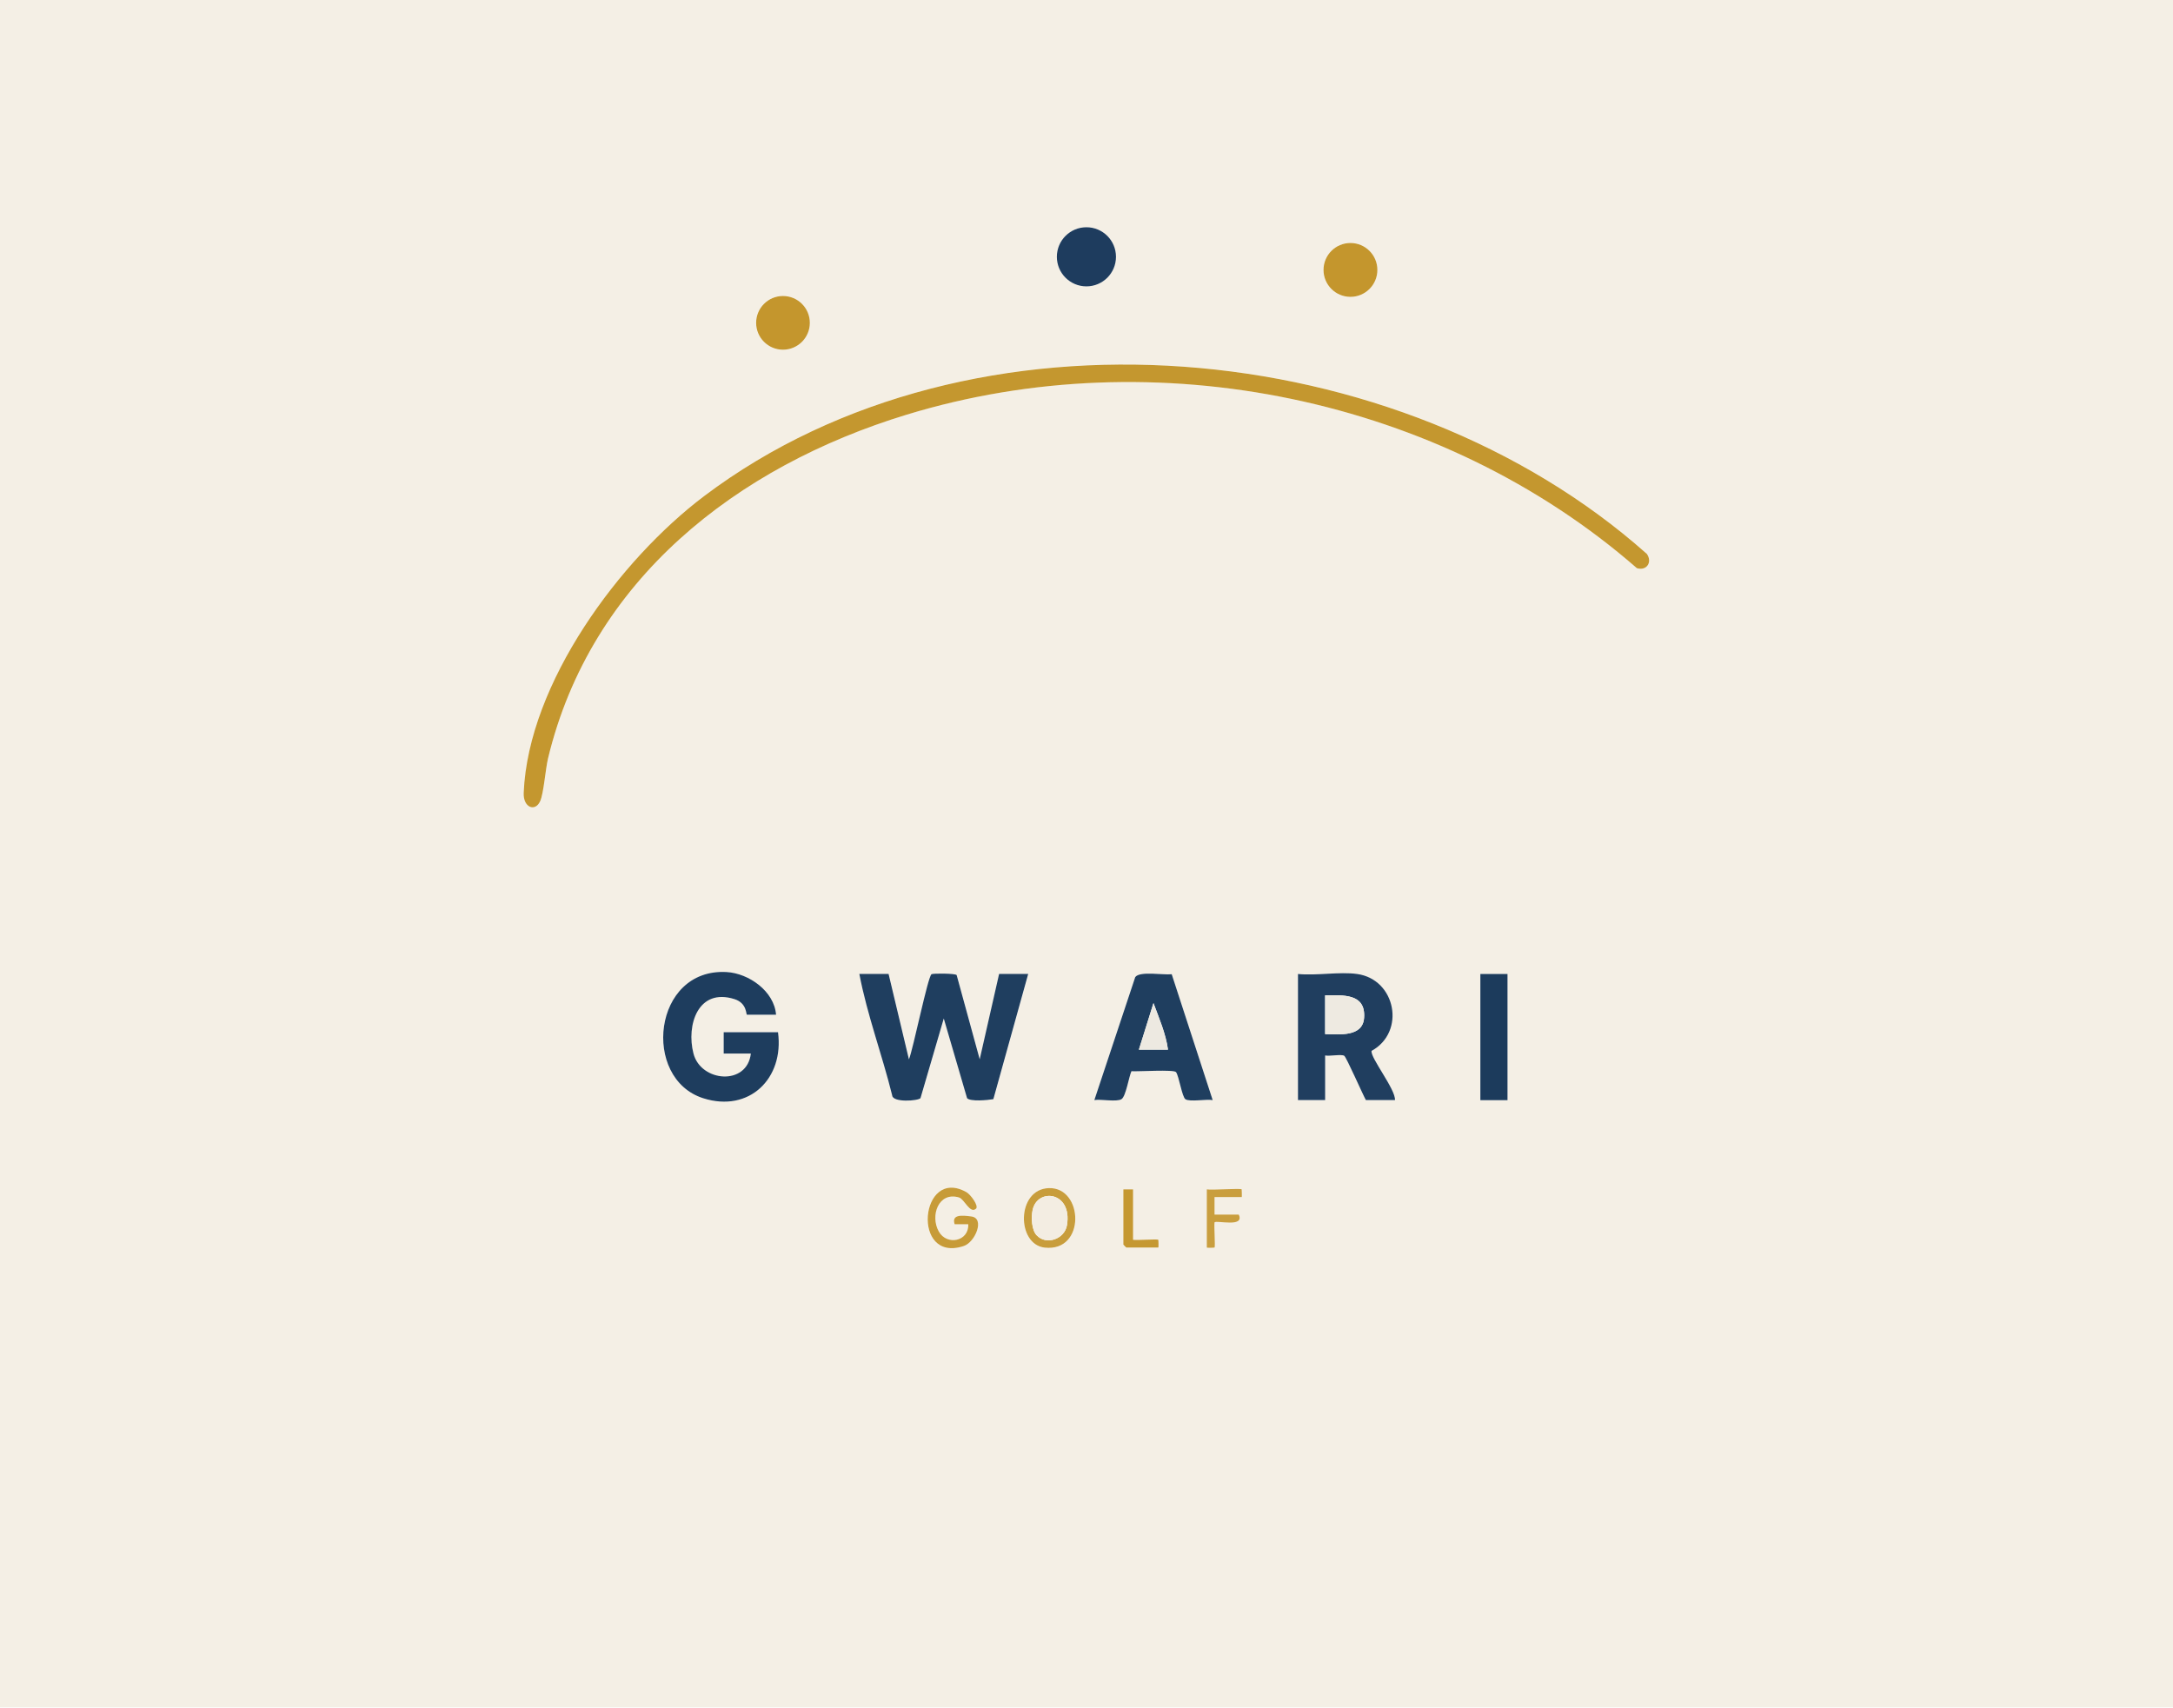
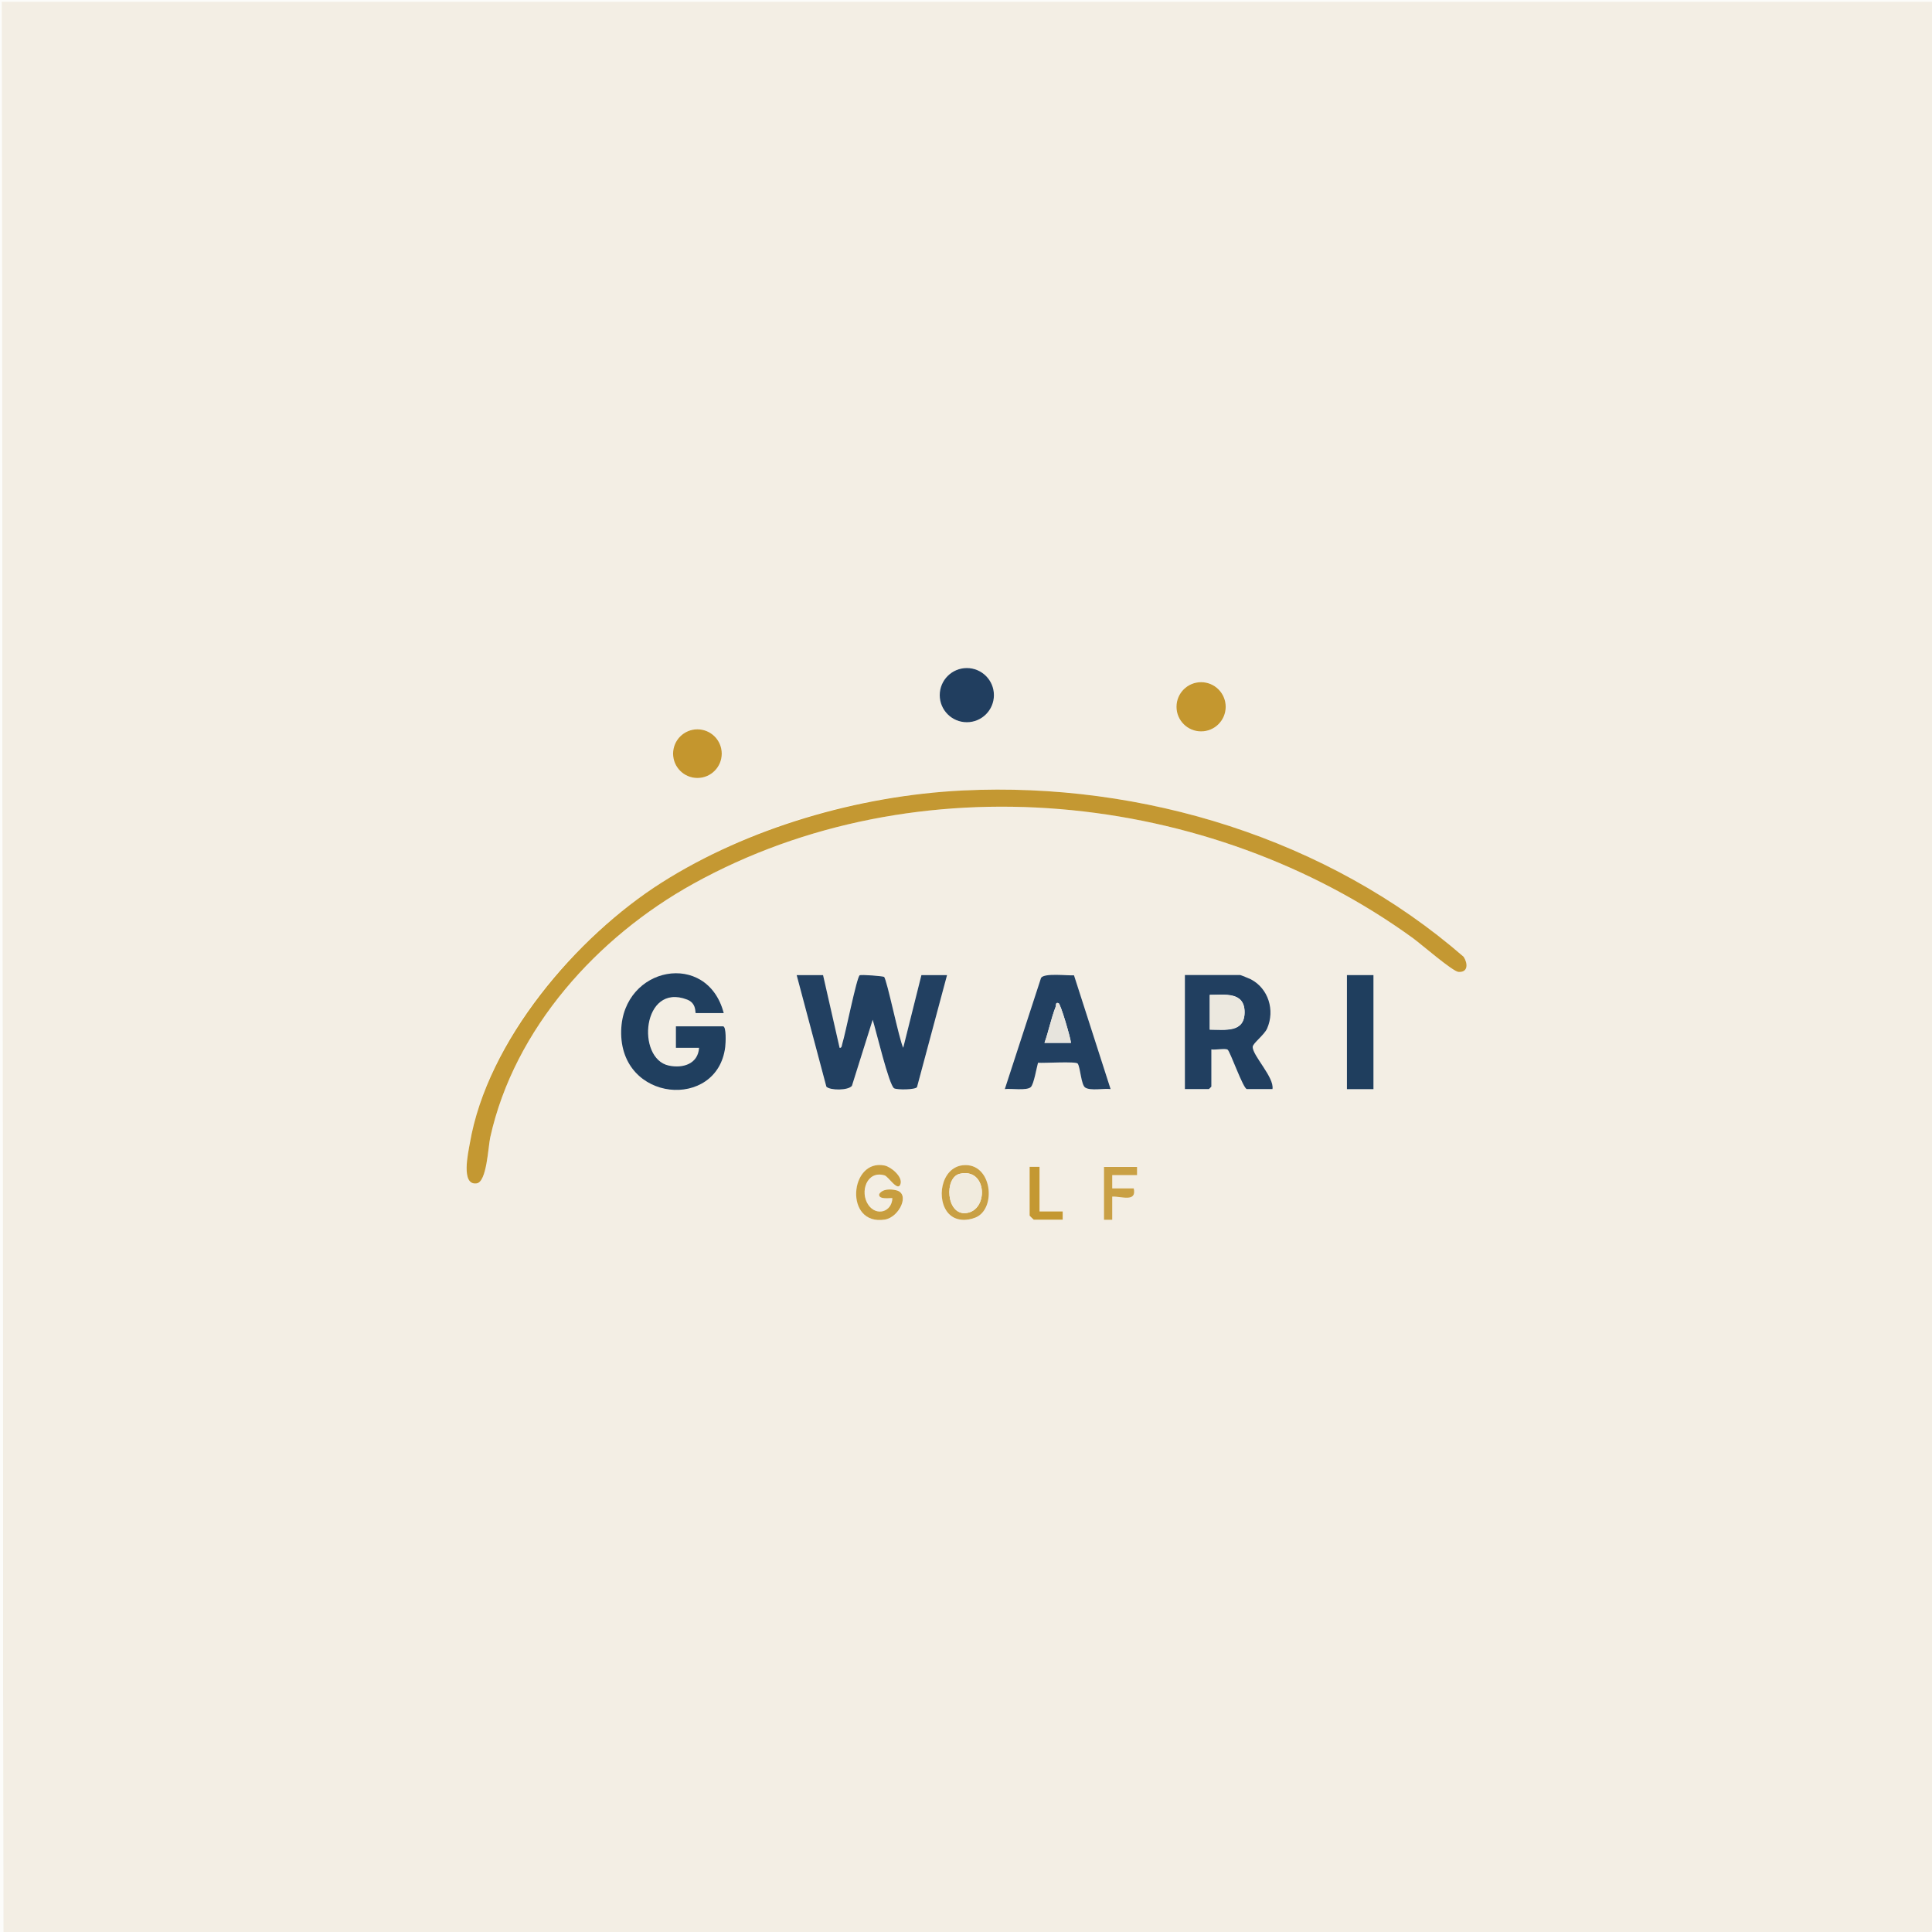
- <svg xmlns="http://www.w3.org/2000/svg" id="Layer_1" data-name="Layer 1" viewBox="0 0 280 220">
+ <svg xmlns="http://www.w3.org/2000/svg" id="Layer_1" data-name="Layer 1" viewBox="0 0 280.32 280.32">
  <defs>
    <style>
      .cls-1 {
-         fill: #1e3c5e;
+         fill: #f1ebde;
      }

      .cls-2 {
        fill: #c4972f;
      }

      .cls-3 {
-         fill: #1c3b5c;
+         fill: #213f60;
      }

      .cls-4 {
-         fill: #c89d3c;
+         fill: #c9a044;
      }

      .cls-5 {
-         fill: #ede9e1;
+         fill: #224061;
      }

      .cls-6 {
-         fill: #c99e3e;
+         fill: #203f5f;
      }

      .cls-7 {
-         fill: #1f3e5f;
+         fill: #1f3e5e;
      }

      .cls-8 {
-         fill: #203e5f;
+         fill: #ece8df;
      }

      .cls-9 {
-         fill: #c79b38;
+         fill: #c89e3f;
      }

      .cls-10 {
-         fill: #c4962d;
+         fill: #fcfcfa;
      }

      .cls-11 {
-         fill: #f4efe5;
+         fill: #f8f6f1;
      }

      .cls-12 {
-         fill: #eeeae1;
+         fill: #f3eee4;
      }

      .cls-13 {
-         fill: #f3ede2;
+         fill: #c49832;
      }

      .cls-14 {
-         fill: #1e3d5e;
+         fill: #213e5f;
      }

      .cls-15 {
-         fill: #c59831;
+         fill: #c4962e;
+       }
+ 
+       .cls-16 {
+         fill: #e7e4dd;
      }
    </style>
  </defs>
-   <path class="cls-11" d="M280,0v220H0V0h280ZM143.8,33.09c0-2.11-1.71-3.81-3.81-3.81s-3.81,1.71-3.81,3.81,1.71,3.81,3.81,3.81,3.81-1.71,3.81-3.81ZM177.47,34.78c0-1.92-1.55-3.47-3.47-3.47s-3.47,1.55-3.47,3.47,1.55,3.47,3.47,3.47,3.47-1.55,3.47-3.47ZM104.34,41.6c0-1.91-1.55-3.46-3.46-3.46s-3.46,1.55-3.46,3.46,1.55,3.46,3.46,3.46,3.46-1.55,3.46-3.46ZM212.17,71.32c-31.8-28.25-86.84-33.48-121.4-7.43-10.9,8.22-22.67,24.13-23.28,38.24-.08,1.93,1.49,2.53,2.12,1.1.45-1.01.67-4.1,1.01-5.49,5.52-23.05,24.32-37.63,46.19-44.31,32.06-9.8,68.91-2.22,94.12,19.77,1.31.39,2.03-.84,1.25-1.89ZM100,130.75c-.25-3.04-3.52-5.34-6.38-5.5-9.49-.52-10.98,13.73-3.01,16.26,5.93,1.89,10.45-2.55,9.64-8.51h-7v2.75h3.5c-.48,4.19-6.38,3.87-7.39.01s.59-8.51,5.28-7.02c1.64.52,1.48,2.01,1.61,2.01h3.75ZM114.5,125.5h-3.75c1,5.28,2.93,10.41,4.23,15.65.07.96,3.35.72,3.65.36l3-10.26,3,10.26c.4.47,2.69.26,3.39.13l4.49-16.14h-3.75l-2.5,11-2.97-10.85c-.16-.22-3.04-.24-3.24-.11-.48.31-2.37,9.68-2.91,10.97l-2.62-11ZM150.98,125.53c-1.07.13-4.12-.44-4.7.37l-5.27,15.85c.85-.15,2.86.27,3.5-.12.56-.34.96-2.91,1.28-3.6.86.06,5.49-.25,5.75.12.4.57.77,3.2,1.21,3.49.56.37,2.72-.03,3.51.11l-5.28-16.22ZM174.88,125.5c-2.29-.32-5.26.24-7.62,0v16.25h3.5v-5.75c.57.12,2.09-.19,2.46.04.27.17,2.38,4.98,2.79,5.71h3.75c.1-1.37-3.17-5.43-3.02-6.34,4.42-2.41,3.16-9.2-1.85-9.91ZM194.25,125.5h-3.5v16.26h3.5v-16.26ZM125.75,155.75c.4-.36-.7-1.85-1.23-2.14-5.99-3.37-7.16,9.23-.34,6.94,1.45-.49,2.77-3.59.96-3.81-1.1-.13-2.59-.31-2.14,1.01h1.75c.11,2.21-2.77,2.81-3.8.93-1.12-2.04-.01-5.16,2.62-4.37.68.2,1.41,2.14,2.17,1.45ZM135.16,153.09c-4.22.12-4.2,7.27-.54,7.67,5.31.58,5.01-7.8.54-7.67ZM146,153.25h-1.25v7.12s.35.38.38.38h4.12s.04-.96,0-1c-.11-.12-2.75.08-3.25,0v-6.5ZM160,153.25c-.16-.16-3.86.12-4.5,0v7.5s.96.04,1,0c.12-.11-.08-2.75,0-3.25.29-.29,3.93.72,3.12-1h-3.12s0-2.25,0-2.25h3.5c.05,0,.03-.96,0-1Z" />
-   <path class="cls-2" d="M212.17,71.32c.79,1.05.06,2.28-1.25,1.89-25.21-21.99-62.06-29.57-94.12-19.77-21.87,6.68-40.66,21.27-46.19,44.31-.33,1.4-.55,4.48-1.01,5.49-.64,1.42-2.21.82-2.12-1.1.6-14.12,12.38-30.03,23.28-38.24,34.57-26.05,89.6-20.83,121.4,7.43Z" />
-   <path class="cls-7" d="M114.5,125.5l2.62,11c.54-1.29,2.43-10.66,2.91-10.97.2-.13,3.08-.11,3.24.11l2.97,10.85,2.5-11h3.75l-4.49,16.14c-.7.13-2.99.34-3.39-.13l-3-10.26-3,10.26c-.3.36-3.59.6-3.65-.36-1.29-5.24-3.23-10.37-4.23-15.65h3.75Z" />
-   <path class="cls-8" d="M174.88,125.5c5.01.71,6.27,7.5,1.85,9.91-.15.91,3.12,4.97,3.02,6.34h-3.75c-.41-.73-2.52-5.54-2.79-5.71-.37-.23-1.89.08-2.46-.04v5.75h-3.5v-16.25c2.37.24,5.34-.32,7.62,0ZM170.75,133.25c1.85.03,4.86.39,5.02-2.12.21-3.14-2.69-2.9-5.02-2.88v5Z" />
-   <path class="cls-14" d="M100,130.75h-3.75c-.14,0,.03-1.49-1.61-2.01-4.69-1.49-6.24,3.34-5.28,7.02s6.91,4.18,7.39-.01h-3.5v-2.75h7c.81,5.96-3.71,10.4-9.64,8.51-7.97-2.54-6.49-16.79,3.01-16.26,2.86.16,6.14,2.46,6.38,5.5Z" />
-   <path class="cls-7" d="M150.98,125.53l5.28,16.22c-.79-.15-2.95.26-3.51-.11-.44-.29-.82-2.92-1.21-3.49-.26-.37-4.89-.06-5.75-.12-.32.69-.72,3.26-1.28,3.6-.65.39-2.66-.03-3.5.12l5.27-15.85c.59-.81,3.63-.24,4.7-.37ZM150.5,135.25c-.28-2.06-1.15-4.06-1.87-6l-1.88,6h3.75Z" />
-   <rect class="cls-3" x="190.75" y="125.5" width="3.5" height="16.26" />
-   <circle class="cls-1" cx="139.99" cy="33.09" r="3.81" />
-   <circle class="cls-10" cx="174.01" cy="34.78" r="3.47" />
-   <circle class="cls-10" cx="100.89" cy="41.6" r="3.46" />
-   <path class="cls-9" d="M125.75,155.75c-.76.69-1.49-1.24-2.17-1.45-2.64-.79-3.75,2.33-2.62,4.37,1.04,1.88,3.91,1.28,3.8-.92h-1.75c-.45-1.33,1.04-1.15,2.14-1.01,1.81.22.5,3.33-.96,3.81-6.82,2.29-5.65-10.31.34-6.94.53.3,1.63,1.78,1.23,2.14Z" />
-   <path class="cls-4" d="M135.16,153.09c4.46-.13,4.77,8.25-.54,7.67-3.66-.4-3.67-7.55.54-7.67ZM133.58,159.17c1.22,1.33,3.61.49,3.9-1.31.71-4.35-3.83-4.84-4.43-1.93-.19.91-.14,2.52.52,3.24Z" />
-   <path class="cls-6" d="M160,153.25s.05,1,0,1h-3.5v2.25s3.12,0,3.12,0c.8,1.72-2.83.71-3.12,1-.08.5.12,3.14,0,3.25-.04.03-1,.05-1,0v-7.5c.64.12,4.34-.16,4.5,0Z" />
-   <path class="cls-15" d="M146,153.25v6.5c.5.08,3.14-.12,3.25,0,.03.04.05,1,0,1h-4.12s-.38-.35-.38-.38v-7.12h1.25Z" />
-   <path class="cls-12" d="M170.75,133.25v-5c2.34-.02,5.23-.26,5.02,2.88-.16,2.51-3.17,2.14-5.02,2.12Z" />
-   <path class="cls-5" d="M150.5,135.25h-3.75l1.88-6c.72,1.95,1.59,3.94,1.87,6Z" />
-   <path class="cls-13" d="M133.58,159.17c-.66-.72-.71-2.33-.52-3.24.6-2.91,5.14-2.42,4.43,1.93-.29,1.8-2.68,2.64-3.9,1.31Z" />
+   <path class="cls-12" d="M280.32.24v279.84l-.24.24H.48L.24.24h280.08ZM144.21,100.86c0-2.17-1.76-3.93-3.93-3.93s-3.93,1.76-3.93,3.93,1.76,3.93,3.93,3.93,3.93-1.76,3.93-3.93ZM177.83,102.55c0-1.97-1.6-3.57-3.57-3.57s-3.57,1.6-3.57,3.57,1.6,3.57,3.57,3.57,3.57-1.6,3.57-3.57ZM104.72,109.35c0-1.95-1.58-3.53-3.53-3.53s-3.53,1.58-3.53,3.53,1.58,3.53,3.53,3.53,3.53-1.58,3.53-3.53ZM139.75,114.69c-15.26.74-30.83,5.18-43.72,13.35s-25.31,22.99-27.86,37.85c-.23,1.35-1.34,6.14.99,5.81,1.48-.21,1.66-5.28,1.97-6.68,3.51-15.81,15.55-29.08,29.42-36.77,32.37-17.96,74.87-13.6,104.45,7.86,1.16.84,5.77,4.85,6.62,4.91,1.43.1,1.36-1.25.74-2.2-19.67-17.11-46.59-25.39-72.61-24.13ZM105.03,146.99c-2.38-9.14-14.62-6.81-14.88,2.52-.3,10.47,14.01,11.6,15.1,2.37.06-.49.19-2.97-.33-2.97h-6.83v3.12h3.36c-.16,2.34-2.34,3.01-4.38,2.58-4.78-1.01-3.87-12.08,2.64-9.58,1.42.54,1.14,1.96,1.26,1.96h4.08ZM119.42,141.48h-3.84l4.31,16.19c.53.56,3.19.57,3.71-.13l3.01-9.58c.44,1.37,2.38,9.59,3.12,9.95.47.23,3.04.21,3.31-.17l4.36-16.26h-3.72l-2.64,10.55c-.6-1.21-2.37-9.95-2.78-10.29-.14-.11-3.31-.37-3.54-.23-.43.27-2.09,8.55-2.5,9.85-.08.25-.06.72-.41.67l-2.4-10.55ZM155.83,141.51c-.94.07-4.29-.37-4.78.37l-5.26,16.14c.86-.11,3.21.28,3.78-.3.44-.44.82-2.8,1.04-3.52.84.07,5.52-.23,5.76.12.4.59.48,3.09,1.09,3.48.77.5,2.72.09,3.68.22l-5.31-16.51ZM184.64,158.02c.28-1.7-2.9-4.85-2.87-6.12.01-.51,1.69-1.74,2.1-2.68,1.14-2.63.19-5.78-2.37-7.12-.21-.11-1.45-.62-1.54-.62h-8.03v16.55h3.48s.36-.33.36-.36v-5.4c.54.11,2.01-.18,2.36.04s2.27,5.72,2.8,5.72h3.72ZM199.28,141.48h-3.85v16.55h3.85v-16.55ZM129.49,173.85c-.08,2.02-2.33,2.66-3.49.97-1.28-1.88-.21-5.05,2.36-4.28.57.17,1.94,2.47,2.31,1.24.32-1.06-1.38-2.48-2.31-2.67-5.1-1.05-5.91,8.79.04,7.84,2.09-.33,3.72-3.75,1.64-4.25-.79-.19-1.97-.23-2.46.55-.18.91,1.81.49,1.92.6ZM137.72,176.17c1,1.01,2.57,1,3.81.5,3.13-1.26,2.42-8.04-1.83-7.59-3.18.34-3.96,5.1-1.98,7.1ZM150.83,169.3h-1.44v7.07s.56.6.6.6h4.2v-1.2h-3.36v-6.47ZM164.98,169.3h-4.8v7.67h1.2v-3.36c1.3-.07,3.59.89,3.12-1.2h-3.12s0-1.92,0-1.92h3.6v-1.2Z" />
+   <polygon class="cls-10" points=".48 280.32 0 280.32 0 0 280.32 0 280.32 .24 .24 .24 .48 280.32" />
+   <polygon class="cls-11" points="280.32 280.08 280.32 280.32 280.08 280.32 280.32 280.08" />
+   <path class="cls-13" d="M139.75,114.69c26.02-1.26,52.94,7.02,72.61,24.13.62.95.69,2.29-.74,2.2-.85-.06-5.46-4.07-6.62-4.91-29.58-21.46-72.07-25.82-104.45-7.86-13.86,7.69-25.91,20.95-29.42,36.77-.31,1.41-.49,6.47-1.97,6.68-2.33.33-1.22-4.46-.99-5.81,2.54-14.86,15.42-29.96,27.86-37.85s28.46-12.61,43.72-13.35Z" />
+   <path class="cls-5" d="M119.42,141.48l2.4,10.55c.35.06.32-.42.41-.67.42-1.29,2.07-9.58,2.5-9.85.23-.14,3.4.12,3.54.23.41.34,2.18,9.08,2.78,10.29l2.64-10.55h3.72l-4.36,16.26c-.27.38-2.84.41-3.31.17-.74-.37-2.68-8.58-3.12-9.95l-3.01,9.58c-.52.7-3.17.69-3.71.13l-4.31-16.19h3.84Z" />
+   <path class="cls-6" d="M105.03,146.99h-4.08c-.12,0,.16-1.42-1.26-1.96-6.51-2.5-7.42,8.58-2.64,9.58,2.04.43,4.23-.24,4.38-2.58h-3.36v-3.12h6.83c.52,0,.39,2.48.33,2.97-1.09,9.23-15.39,8.1-15.1-2.37.26-9.33,12.5-11.65,14.88-2.52Z" />
+   <path class="cls-3" d="M184.64,158.02h-3.72c-.53,0-2.44-5.49-2.8-5.72s-1.82.07-2.36-.04v5.4s-.33.36-.36.36h-3.48v-16.55h8.03c.08,0,1.33.52,1.54.62,2.56,1.34,3.51,4.49,2.37,7.12-.41.95-2.09,2.17-2.1,2.68-.03,1.27,3.15,4.42,2.87,6.12ZM175.53,149.39c2.22,0,5.05.53,5.05-2.52s-2.9-2.52-5.05-2.52v5.04Z" />
+   <path class="cls-5" d="M155.83,141.51l5.31,16.51c-.96-.13-2.91.28-3.68-.22-.61-.39-.69-2.89-1.09-3.48-.24-.35-4.92-.05-5.76-.12-.21.72-.6,3.08-1.04,3.52-.57.57-2.92.18-3.78.3l5.26-16.14c.49-.74,3.84-.3,4.78-.37ZM151.55,151.31h3.84c-.06-.75-1.51-5.66-1.8-5.76-.49-.16-.32.28-.42.53-.66,1.69-1.01,3.52-1.62,5.23Z" />
+   <rect class="cls-7" x="195.43" y="141.48" width="3.85" height="16.55" />
+   <circle class="cls-14" cx="140.28" cy="100.86" r="3.93" />
+   <circle class="cls-2" cx="174.27" cy="102.55" r="3.57" />
+   <circle class="cls-15" cx="101.19" cy="109.35" r="3.53" />
+   <path class="cls-9" d="M129.49,173.85c-.11-.1-2.1.31-1.92-.6.5-.78,1.67-.74,2.46-.55,2.08.49.45,3.91-1.64,4.25-5.95.95-5.14-8.89-.04-7.84.93.19,2.64,1.61,2.31,2.67-.37,1.23-1.74-1.07-2.31-1.24-2.57-.77-3.65,2.4-2.36,4.28,1.16,1.69,3.41,1.05,3.49-.97Z" />
+   <path class="cls-4" d="M137.72,176.17c-1.98-2-1.2-6.76,1.98-7.1,4.25-.45,4.96,6.33,1.83,7.59-1.24.5-2.82.51-3.81-.5ZM139.25,170.31c-2.27.53-1.98,5.99.89,5.7,3.34-.33,3.13-6.64-.89-5.7Z" />
+   <path class="cls-4" d="M164.98,169.3v1.2h-3.6v1.92s3.12,0,3.12,0c.47,2.09-1.82,1.13-3.12,1.2v3.36h-1.2v-7.67h4.8Z" />
+   <path class="cls-13" d="M150.83,169.3v6.47h3.36v1.2h-4.2s-.6-.56-.6-.6v-7.07h1.44Z" />
+   <path class="cls-8" d="M175.53,149.39v-5.04c2.15,0,5.06-.42,5.05,2.52s-2.84,2.51-5.05,2.52Z" />
+   <path class="cls-16" d="M151.55,151.31c.61-1.71.96-3.54,1.62-5.23.1-.25-.07-.69.42-.53.29.09,1.74,5.01,1.8,5.76h-3.84Z" />
+   <path class="cls-1" d="M139.25,170.31c4.02-.93,4.23,5.37.89,5.7-2.87.29-3.16-5.17-.89-5.7Z" />
</svg>
